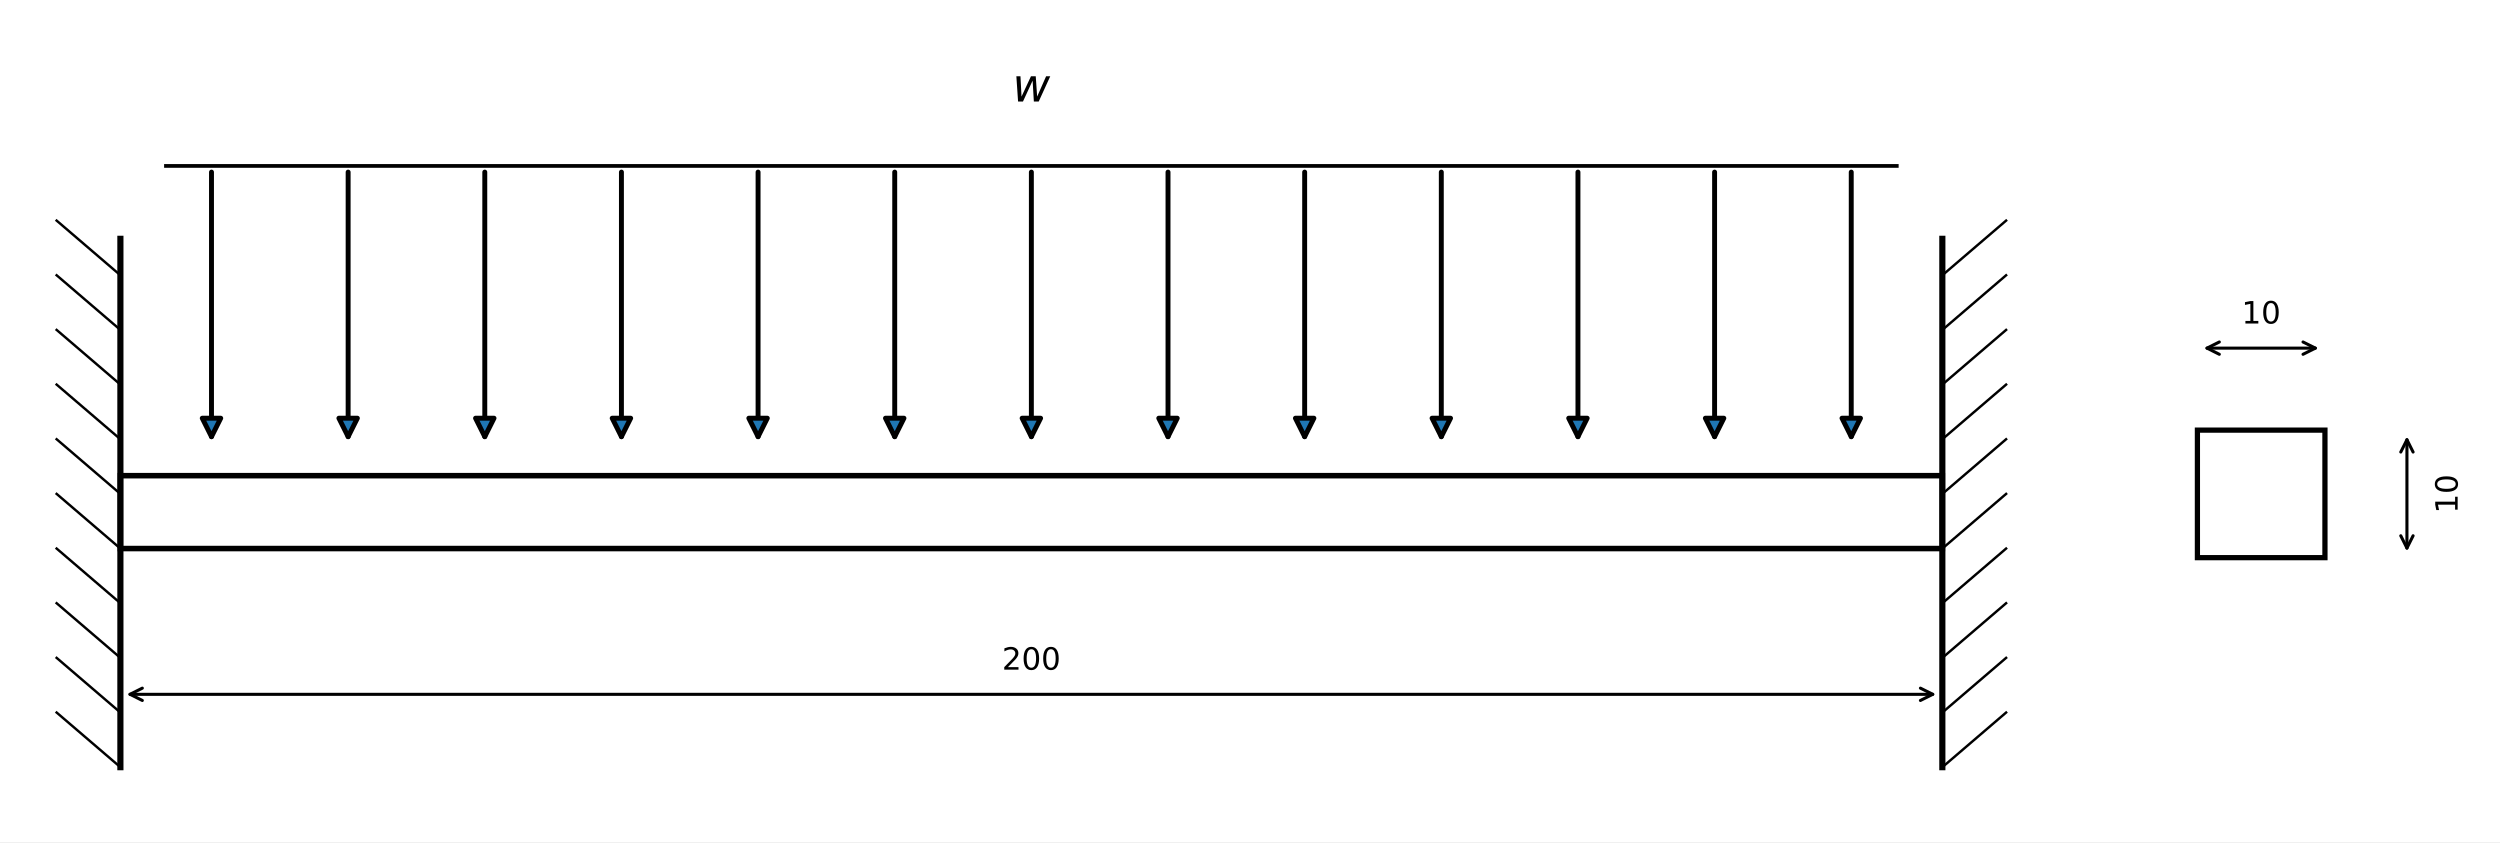
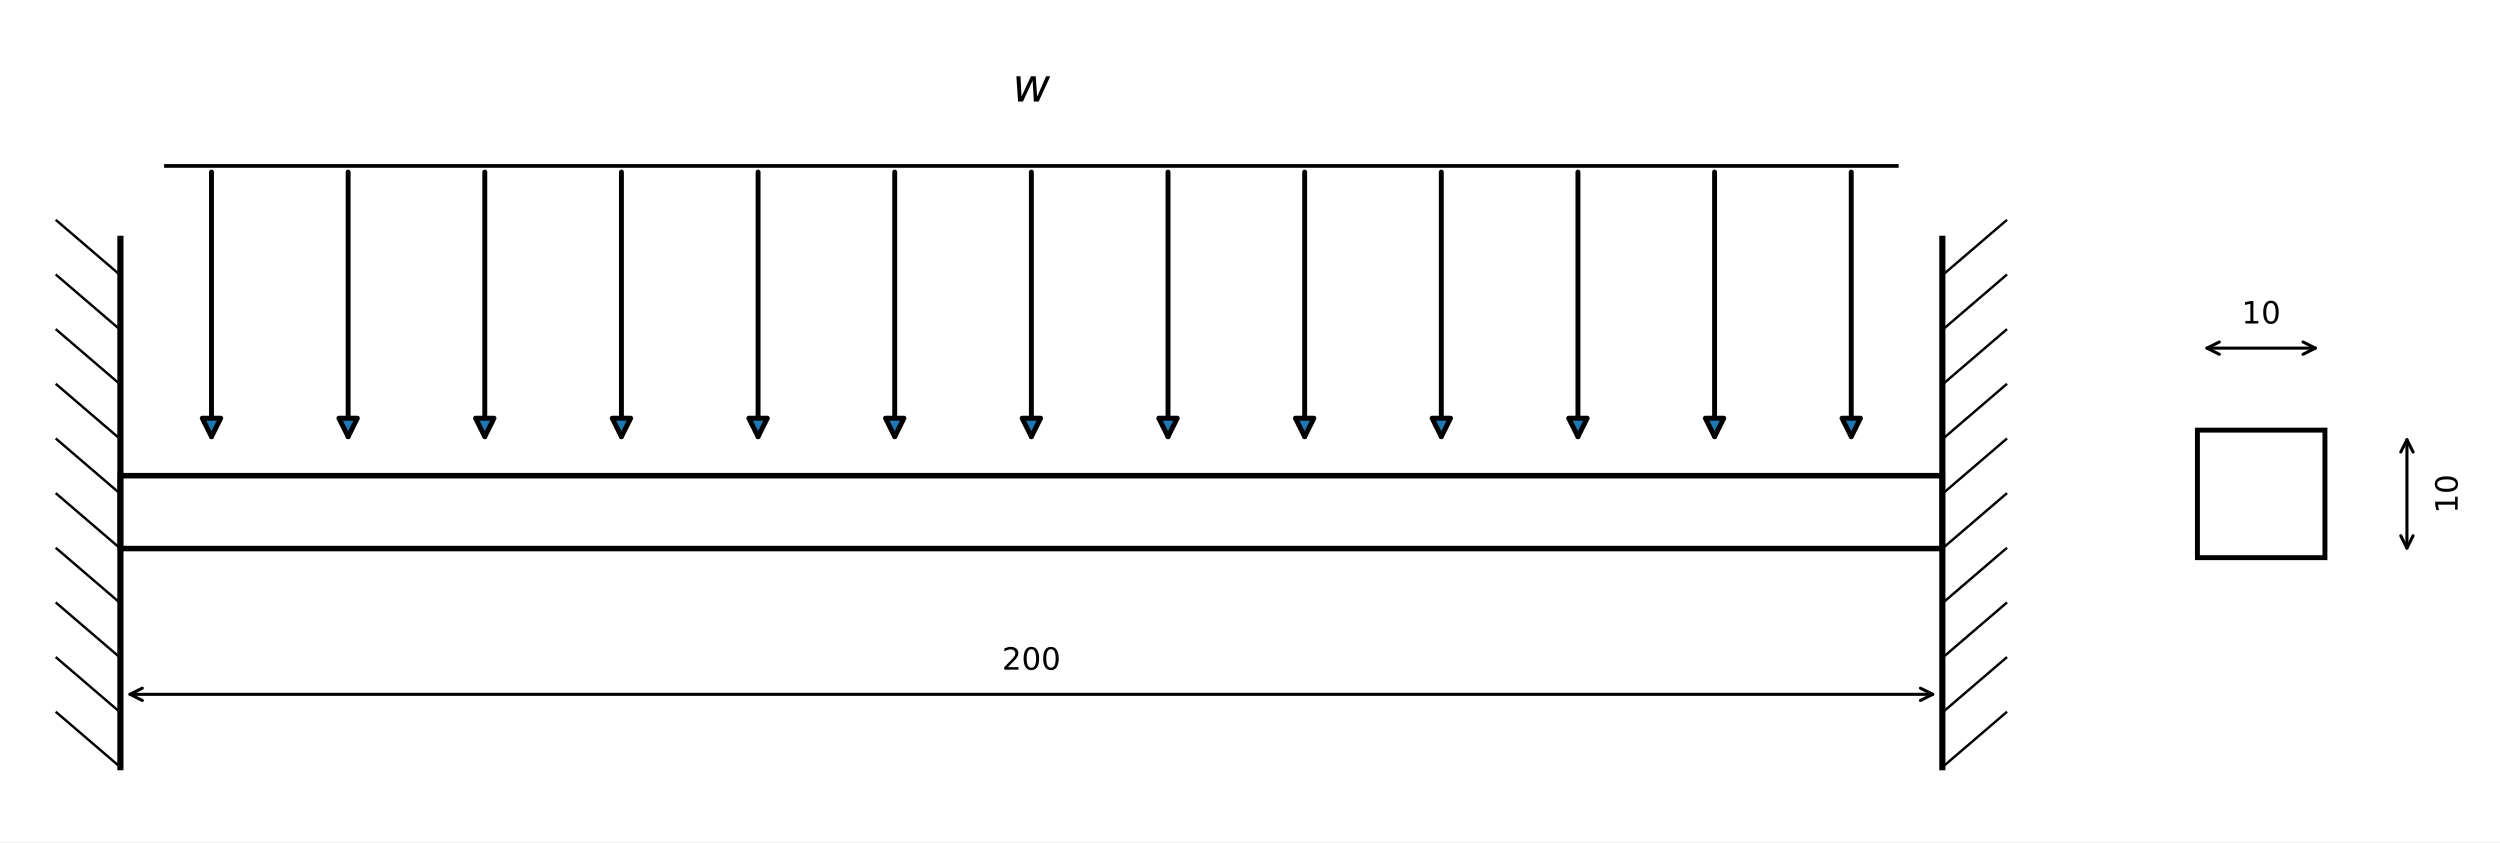
<svg xmlns="http://www.w3.org/2000/svg" xmlns:xlink="http://www.w3.org/1999/xlink" width="812.32pt" height="273.6pt" viewBox="0 0 812.32 273.6" version="1.1">
  <defs>
    <style type="text/css">*{stroke-linejoin: round; stroke-linecap: butt}</style>
  </defs>
  <g id="figure_1">
    <g id="patch_1">
      <path d="M 0 273.6  L 812.32 273.6  L 812.32 0  L 0 0  z " style="fill: #ffffff" />
    </g>
    <g id="axes_1">
      <g id="patch_2">
-         <path d="M 39.12 178.24  L 631.12 178.24  L 631.12 154.56  L 39.12 154.56  z " clip-path="url(#p0e962115ed)" style="fill: #ffffff; stroke: #000000; stroke-width: 1.8; stroke-linejoin: miter" />
+         <path d="M 39.12 178.24  L 631.12 178.24  L 631.12 154.56  L 39.12 154.56  z " clip-path="url(#p4563d5c4b7)" style="fill: #ffffff; stroke: #000000; stroke-width: 1.8; stroke-linejoin: miter" />
      </g>
      <g id="patch_3">
-         <path d="M 714 181.2  L 755.44 181.2  L 755.44 139.76  L 714 139.76  z " clip-path="url(#p0e962115ed)" style="fill: #ffffff; stroke: #000000; stroke-width: 1.7; stroke-linejoin: miter" />
+         <path d="M 714 181.2  L 755.44 181.2  L 755.44 139.76  L 714 139.76  z " clip-path="url(#p4563d5c4b7)" style="fill: #ffffff; stroke: #000000; stroke-width: 1.6; stroke-linejoin: miter" />
      </g>
      <g id="line2d_1">
-         <path d="M 39.12 249.28  L 39.12 77.6  " clip-path="url(#p0e962115ed)" style="fill: none; stroke: #000000; stroke-width: 2; stroke-linecap: square" />
+         <path d="M 39.12 249.28  L 39.12 77.6  " clip-path="url(#p4563d5c4b7)" style="fill: none; stroke: #000000; stroke-width: 2; stroke-linecap: square" />
      </g>
      <g id="line2d_2">
-         <path d="M 18.4 231.52  L 39.12 249.28  " clip-path="url(#p0e962115ed)" style="fill: none; stroke: #000000; stroke-width: 0.8; stroke-linecap: square" />
+         <path d="M 18.4 231.52  L 39.12 249.28  " clip-path="url(#p4563d5c4b7)" style="fill: none; stroke: #000000; stroke-width: 0.8; stroke-linecap: square" />
      </g>
      <g id="line2d_3">
-         <path d="M 18.4 213.76  L 39.12 231.52  " clip-path="url(#p0e962115ed)" style="fill: none; stroke: #000000; stroke-width: 0.8; stroke-linecap: square" />
+         <path d="M 18.4 213.76  L 39.12 231.52  " clip-path="url(#p4563d5c4b7)" style="fill: none; stroke: #000000; stroke-width: 0.8; stroke-linecap: square" />
      </g>
      <g id="line2d_4">
-         <path d="M 18.4 196  L 39.12 213.76  " clip-path="url(#p0e962115ed)" style="fill: none; stroke: #000000; stroke-width: 0.8; stroke-linecap: square" />
+         <path d="M 18.4 196  L 39.12 213.76  " clip-path="url(#p4563d5c4b7)" style="fill: none; stroke: #000000; stroke-width: 0.8; stroke-linecap: square" />
      </g>
      <g id="line2d_5">
-         <path d="M 18.4 178.24  L 39.12 196  " clip-path="url(#p0e962115ed)" style="fill: none; stroke: #000000; stroke-width: 0.8; stroke-linecap: square" />
+         <path d="M 18.4 178.24  L 39.12 196  " clip-path="url(#p4563d5c4b7)" style="fill: none; stroke: #000000; stroke-width: 0.8; stroke-linecap: square" />
      </g>
      <g id="line2d_6">
-         <path d="M 18.4 160.48  L 39.12 178.24  " clip-path="url(#p0e962115ed)" style="fill: none; stroke: #000000; stroke-width: 0.8; stroke-linecap: square" />
+         <path d="M 18.4 160.48  L 39.12 178.24  " clip-path="url(#p4563d5c4b7)" style="fill: none; stroke: #000000; stroke-width: 0.8; stroke-linecap: square" />
      </g>
      <g id="line2d_7">
-         <path d="M 18.4 142.72  L 39.12 160.48  " clip-path="url(#p0e962115ed)" style="fill: none; stroke: #000000; stroke-width: 0.8; stroke-linecap: square" />
+         <path d="M 18.4 142.72  L 39.12 160.48  " clip-path="url(#p4563d5c4b7)" style="fill: none; stroke: #000000; stroke-width: 0.8; stroke-linecap: square" />
      </g>
      <g id="line2d_8">
-         <path d="M 18.4 124.96  L 39.12 142.72  " clip-path="url(#p0e962115ed)" style="fill: none; stroke: #000000; stroke-width: 0.8; stroke-linecap: square" />
+         <path d="M 18.4 124.96  L 39.12 142.72  " clip-path="url(#p4563d5c4b7)" style="fill: none; stroke: #000000; stroke-width: 0.8; stroke-linecap: square" />
      </g>
      <g id="line2d_9">
-         <path d="M 18.4 107.2  L 39.12 124.96  " clip-path="url(#p0e962115ed)" style="fill: none; stroke: #000000; stroke-width: 0.8; stroke-linecap: square" />
+         <path d="M 18.4 107.2  L 39.12 124.96  " clip-path="url(#p4563d5c4b7)" style="fill: none; stroke: #000000; stroke-width: 0.8; stroke-linecap: square" />
      </g>
      <g id="line2d_10">
-         <path d="M 18.4 89.44  L 39.12 107.2  " clip-path="url(#p0e962115ed)" style="fill: none; stroke: #000000; stroke-width: 0.8; stroke-linecap: square" />
+         <path d="M 18.4 89.44  L 39.12 107.2  " clip-path="url(#p4563d5c4b7)" style="fill: none; stroke: #000000; stroke-width: 0.8; stroke-linecap: square" />
      </g>
      <g id="line2d_11">
-         <path d="M 18.4 71.68  L 39.12 89.44  " clip-path="url(#p0e962115ed)" style="fill: none; stroke: #000000; stroke-width: 0.8; stroke-linecap: square" />
+         <path d="M 18.4 71.68  L 39.12 89.44  " clip-path="url(#p4563d5c4b7)" style="fill: none; stroke: #000000; stroke-width: 0.8; stroke-linecap: square" />
      </g>
      <g id="line2d_12">
-         <path d="M 631.12 249.28  L 631.12 77.6  " clip-path="url(#p0e962115ed)" style="fill: none; stroke: #000000; stroke-width: 2; stroke-linecap: square" />
+         <path d="M 631.12 249.28  L 631.12 77.6  " clip-path="url(#p4563d5c4b7)" style="fill: none; stroke: #000000; stroke-width: 2; stroke-linecap: square" />
      </g>
      <g id="line2d_13">
-         <path d="M 631.12 249.28  L 651.84 231.52  " clip-path="url(#p0e962115ed)" style="fill: none; stroke: #000000; stroke-width: 0.8; stroke-linecap: square" />
+         <path d="M 631.12 249.28  L 651.84 231.52  " clip-path="url(#p4563d5c4b7)" style="fill: none; stroke: #000000; stroke-width: 0.8; stroke-linecap: square" />
      </g>
      <g id="line2d_14">
-         <path d="M 631.12 231.52  L 651.84 213.76  " clip-path="url(#p0e962115ed)" style="fill: none; stroke: #000000; stroke-width: 0.8; stroke-linecap: square" />
+         <path d="M 631.12 231.52  L 651.84 213.76  " clip-path="url(#p4563d5c4b7)" style="fill: none; stroke: #000000; stroke-width: 0.8; stroke-linecap: square" />
      </g>
      <g id="line2d_15">
-         <path d="M 631.12 213.76  L 651.84 196  " clip-path="url(#p0e962115ed)" style="fill: none; stroke: #000000; stroke-width: 0.8; stroke-linecap: square" />
+         <path d="M 631.12 213.76  L 651.84 196  " clip-path="url(#p4563d5c4b7)" style="fill: none; stroke: #000000; stroke-width: 0.8; stroke-linecap: square" />
      </g>
      <g id="line2d_16">
-         <path d="M 631.12 196  L 651.84 178.24  " clip-path="url(#p0e962115ed)" style="fill: none; stroke: #000000; stroke-width: 0.8; stroke-linecap: square" />
+         <path d="M 631.12 196  L 651.84 178.24  " clip-path="url(#p4563d5c4b7)" style="fill: none; stroke: #000000; stroke-width: 0.8; stroke-linecap: square" />
      </g>
      <g id="line2d_17">
-         <path d="M 631.12 178.24  L 651.84 160.48  " clip-path="url(#p0e962115ed)" style="fill: none; stroke: #000000; stroke-width: 0.8; stroke-linecap: square" />
+         <path d="M 631.12 178.24  L 651.84 160.48  " clip-path="url(#p4563d5c4b7)" style="fill: none; stroke: #000000; stroke-width: 0.8; stroke-linecap: square" />
      </g>
      <g id="line2d_18">
-         <path d="M 631.12 160.48  L 651.84 142.72  " clip-path="url(#p0e962115ed)" style="fill: none; stroke: #000000; stroke-width: 0.8; stroke-linecap: square" />
+         <path d="M 631.12 160.48  L 651.84 142.72  " clip-path="url(#p4563d5c4b7)" style="fill: none; stroke: #000000; stroke-width: 0.8; stroke-linecap: square" />
      </g>
      <g id="line2d_19">
-         <path d="M 631.12 142.72  L 651.84 124.96  " clip-path="url(#p0e962115ed)" style="fill: none; stroke: #000000; stroke-width: 0.8; stroke-linecap: square" />
+         <path d="M 631.12 142.72  L 651.84 124.96  " clip-path="url(#p4563d5c4b7)" style="fill: none; stroke: #000000; stroke-width: 0.8; stroke-linecap: square" />
      </g>
      <g id="line2d_20">
-         <path d="M 631.12 124.96  L 651.84 107.2  " clip-path="url(#p0e962115ed)" style="fill: none; stroke: #000000; stroke-width: 0.8; stroke-linecap: square" />
+         <path d="M 631.12 124.96  L 651.84 107.2  " clip-path="url(#p4563d5c4b7)" style="fill: none; stroke: #000000; stroke-width: 0.8; stroke-linecap: square" />
      </g>
      <g id="line2d_21">
-         <path d="M 631.12 107.2  L 651.84 89.44  " clip-path="url(#p0e962115ed)" style="fill: none; stroke: #000000; stroke-width: 0.8; stroke-linecap: square" />
+         <path d="M 631.12 107.2  L 651.84 89.44  " clip-path="url(#p4563d5c4b7)" style="fill: none; stroke: #000000; stroke-width: 0.8; stroke-linecap: square" />
      </g>
      <g id="line2d_22">
-         <path d="M 631.12 89.44  L 651.84 71.68  " clip-path="url(#p0e962115ed)" style="fill: none; stroke: #000000; stroke-width: 0.8; stroke-linecap: square" />
+         <path d="M 631.12 89.44  L 651.84 71.68  " clip-path="url(#p4563d5c4b7)" style="fill: none; stroke: #000000; stroke-width: 0.8; stroke-linecap: square" />
      </g>
      <g id="line2d_23">
-         <path d="M 53.92 53.92  L 616.32 53.92  " clip-path="url(#p0e962115ed)" style="fill: none; stroke: #000000; stroke-width: 1.2; stroke-linecap: square" />
+         <path d="M 53.92 53.92  L 616.32 53.92  " clip-path="url(#p4563d5c4b7)" style="fill: none; stroke: #000000; stroke-width: 1.2; stroke-linecap: square" />
      </g>
      <g id="patch_4">
        <path d="M 628.001 225.6  Q 335.121 225.6 42.241 225.6  " style="fill: none; stroke: #000000; stroke-linecap: round" />
        <path d="M 624.001 223.6  L 628.001 225.6  L 624.001 227.6  " style="fill: none; stroke: #000000; stroke-linecap: round" />
        <path d="M 46.241 227.6  L 42.241 225.6  L 46.241 223.6  " style="fill: none; stroke: #000000; stroke-linecap: round" />
      </g>
      <g id="text_1">
        <g transform="translate(325.5763 217.6003) scale(0.1 -0.1)">
          <defs>
            <path id="DejaVuSans-32" d="M 1228 531  L 3431 531  L 3431 0  L 469 0  L 469 531  Q 828 903 1448 1529  Q 2069 2156 2228 2338  Q 2531 2678 2651 2914  Q 2772 3150 2772 3378  Q 2772 3750 2511 3984  Q 2250 4219 1831 4219  Q 1534 4219 1204 4116  Q 875 4013 500 3803  L 500 4441  Q 881 4594 1212 4672  Q 1544 4750 1819 4750  Q 2544 4750 2975 4387  Q 3406 4025 3406 3419  Q 3406 3131 3298 2873  Q 3191 2616 2906 2266  Q 2828 2175 2409 1742  Q 1991 1309 1228 531  z " transform="scale(0.015625)" />
            <path id="DejaVuSans-30" d="M 2034 4250  Q 1547 4250 1301 3770  Q 1056 3291 1056 2328  Q 1056 1369 1301 889  Q 1547 409 2034 409  Q 2525 409 2770 889  Q 3016 1369 3016 2328  Q 3016 3291 2770 3770  Q 2525 4250 2034 4250  z M 2034 4750  Q 2819 4750 3233 4129  Q 3647 3509 3647 2328  Q 3647 1150 3233 529  Q 2819 -91 2034 -91  Q 1250 -91 836 529  Q 422 1150 422 2328  Q 422 3509 836 4129  Q 1250 4750 2034 4750  z " transform="scale(0.015625)" />
          </defs>
          <use xlink:href="#DejaVuSans-32" />
          <use xlink:href="#DejaVuSans-30" transform="translate(63.62305 0)" />
          <use xlink:href="#DejaVuSans-30" transform="translate(127.2461 0)" />
        </g>
      </g>
      <g id="patch_5">
        <path d="M 752.321 113.12  Q 734.719 113.12 717.116 113.12  " style="fill: none; stroke: #000000; stroke-linecap: round" />
        <path d="M 748.321 111.12  L 752.321 113.12  L 748.321 115.12  " style="fill: none; stroke: #000000; stroke-linecap: round" />
        <path d="M 721.116 115.12  L 717.116 113.12  L 721.116 111.12  " style="fill: none; stroke: #000000; stroke-linecap: round" />
      </g>
      <g id="text_2">
        <g transform="translate(728.3575 105.1203) scale(0.1 -0.1)">
          <defs>
            <path id="DejaVuSans-31" d="M 794 531  L 1825 531  L 1825 4091  L 703 3866  L 703 4441  L 1819 4666  L 2450 4666  L 2450 531  L 3481 531  L 3481 0  L 794 0  L 794 531  z " transform="scale(0.015625)" />
          </defs>
          <use xlink:href="#DejaVuSans-31" />
          <use xlink:href="#DejaVuSans-30" transform="translate(63.62305 0)" />
        </g>
      </g>
      <g id="patch_6">
        <path d="M 782.08 142.879  Q 782.08 160.481 782.08 178.084  " style="fill: none; stroke: #000000; stroke-linecap: round" />
        <path d="M 780.08 146.879  L 782.08 142.879  L 784.08 146.879  " style="fill: none; stroke: #000000; stroke-linecap: round" />
        <path d="M 784.08 174.084  L 782.08 178.084  L 780.08 174.084  " style="fill: none; stroke: #000000; stroke-linecap: round" />
      </g>
      <g id="text_3">
        <g transform="translate(798.5584 166.8425) rotate(-90) scale(0.1 -0.1)">
          <use xlink:href="#DejaVuSans-31" />
          <use xlink:href="#DejaVuSans-30" transform="translate(63.62305 0)" />
        </g>
      </g>
      <g id="patch_7">
        <path d="M 68.72 55.922  Q 68.72 99.8 68.72 141.889  " style="fill: none; stroke: #000000; stroke-width: 1.6; stroke-linecap: round" />
        <path d="M 71.72 135.889  L 68.72 141.889  L 65.72 135.889  z " style="fill: #1f77b4; stroke: #000000; stroke-width: 1.6; stroke-linecap: round" />
      </g>
      <g id="patch_8">
        <path d="M 113.12 55.922  Q 113.12 99.8 113.12 141.889  " style="fill: none; stroke: #000000; stroke-width: 1.6; stroke-linecap: round" />
        <path d="M 116.12 135.889  L 113.12 141.889  L 110.12 135.889  z " style="fill: #1f77b4; stroke: #000000; stroke-width: 1.6; stroke-linecap: round" />
      </g>
      <g id="patch_9">
        <path d="M 157.52 55.922  Q 157.52 99.8 157.52 141.889  " style="fill: none; stroke: #000000; stroke-width: 1.6; stroke-linecap: round" />
        <path d="M 160.52 135.889  L 157.52 141.889  L 154.52 135.889  z " style="fill: #1f77b4; stroke: #000000; stroke-width: 1.6; stroke-linecap: round" />
      </g>
      <g id="patch_10">
        <path d="M 201.92 55.922  Q 201.92 99.8 201.92 141.889  " style="fill: none; stroke: #000000; stroke-width: 1.6; stroke-linecap: round" />
        <path d="M 204.92 135.889  L 201.92 141.889  L 198.92 135.889  z " style="fill: #1f77b4; stroke: #000000; stroke-width: 1.6; stroke-linecap: round" />
      </g>
      <g id="patch_11">
        <path d="M 246.32 55.922  Q 246.32 99.8 246.32 141.889  " style="fill: none; stroke: #000000; stroke-width: 1.6; stroke-linecap: round" />
        <path d="M 249.32 135.889  L 246.32 141.889  L 243.32 135.889  z " style="fill: #1f77b4; stroke: #000000; stroke-width: 1.6; stroke-linecap: round" />
      </g>
      <g id="patch_12">
        <path d="M 290.72 55.922  Q 290.72 99.8 290.72 141.889  " style="fill: none; stroke: #000000; stroke-width: 1.6; stroke-linecap: round" />
        <path d="M 293.72 135.889  L 290.72 141.889  L 287.72 135.889  z " style="fill: #1f77b4; stroke: #000000; stroke-width: 1.6; stroke-linecap: round" />
      </g>
      <g id="patch_13">
        <path d="M 335.12 55.922  Q 335.12 99.8 335.12 141.889  " style="fill: none; stroke: #000000; stroke-width: 1.6; stroke-linecap: round" />
        <path d="M 338.12 135.889  L 335.12 141.889  L 332.12 135.889  z " style="fill: #1f77b4; stroke: #000000; stroke-width: 1.6; stroke-linecap: round" />
      </g>
      <g id="patch_14">
        <path d="M 379.52 55.922  Q 379.52 99.8 379.52 141.889  " style="fill: none; stroke: #000000; stroke-width: 1.6; stroke-linecap: round" />
        <path d="M 382.52 135.889  L 379.52 141.889  L 376.52 135.889  z " style="fill: #1f77b4; stroke: #000000; stroke-width: 1.6; stroke-linecap: round" />
      </g>
      <g id="patch_15">
        <path d="M 423.92 55.922  Q 423.92 99.8 423.92 141.889  " style="fill: none; stroke: #000000; stroke-width: 1.6; stroke-linecap: round" />
        <path d="M 426.92 135.889  L 423.92 141.889  L 420.92 135.889  z " style="fill: #1f77b4; stroke: #000000; stroke-width: 1.6; stroke-linecap: round" />
      </g>
      <g id="patch_16">
        <path d="M 468.32 55.922  Q 468.32 99.8 468.32 141.889  " style="fill: none; stroke: #000000; stroke-width: 1.6; stroke-linecap: round" />
        <path d="M 471.32 135.889  L 468.32 141.889  L 465.32 135.889  z " style="fill: #1f77b4; stroke: #000000; stroke-width: 1.6; stroke-linecap: round" />
      </g>
      <g id="patch_17">
        <path d="M 512.72 55.922  Q 512.72 99.8 512.72 141.889  " style="fill: none; stroke: #000000; stroke-width: 1.6; stroke-linecap: round" />
        <path d="M 515.72 135.889  L 512.72 141.889  L 509.72 135.889  z " style="fill: #1f77b4; stroke: #000000; stroke-width: 1.6; stroke-linecap: round" />
      </g>
      <g id="patch_18">
        <path d="M 557.12 55.922  Q 557.12 99.8 557.12 141.889  " style="fill: none; stroke: #000000; stroke-width: 1.6; stroke-linecap: round" />
        <path d="M 560.12 135.889  L 557.12 141.889  L 554.12 135.889  z " style="fill: #1f77b4; stroke: #000000; stroke-width: 1.6; stroke-linecap: round" />
      </g>
      <g id="patch_19">
        <path d="M 601.52 55.922  Q 601.52 99.8 601.52 141.889  " style="fill: none; stroke: #000000; stroke-width: 1.6; stroke-linecap: round" />
        <path d="M 604.52 135.889  L 601.52 141.889  L 598.52 135.889  z " style="fill: #1f77b4; stroke: #000000; stroke-width: 1.6; stroke-linecap: round" />
      </g>
      <g id="text_4">
        <g transform="translate(328.97 33.04047) scale(0.15 -0.15)">
          <defs>
            <path id="DejaVuSans-Oblique-77" d="M 544 3500  L 1113 3500  L 1259 684  L 2566 3500  L 3231 3500  L 3425 684  L 4666 3500  L 5241 3500  L 3641 0  L 2969 0  L 2797 2900  L 1459 0  L 781 0  L 544 3500  z " transform="scale(0.015625)" />
          </defs>
          <use xlink:href="#DejaVuSans-Oblique-77" transform="translate(0 0.3125)" />
        </g>
      </g>
    </g>
  </g>
  <defs>
-     <clipPath id="p0e962115ed">
+     <clipPath id="p4563d5c4b7">
      <rect x="3.6" y="3.6" width="805.12" height="266.4" />
    </clipPath>
  </defs>
</svg>
